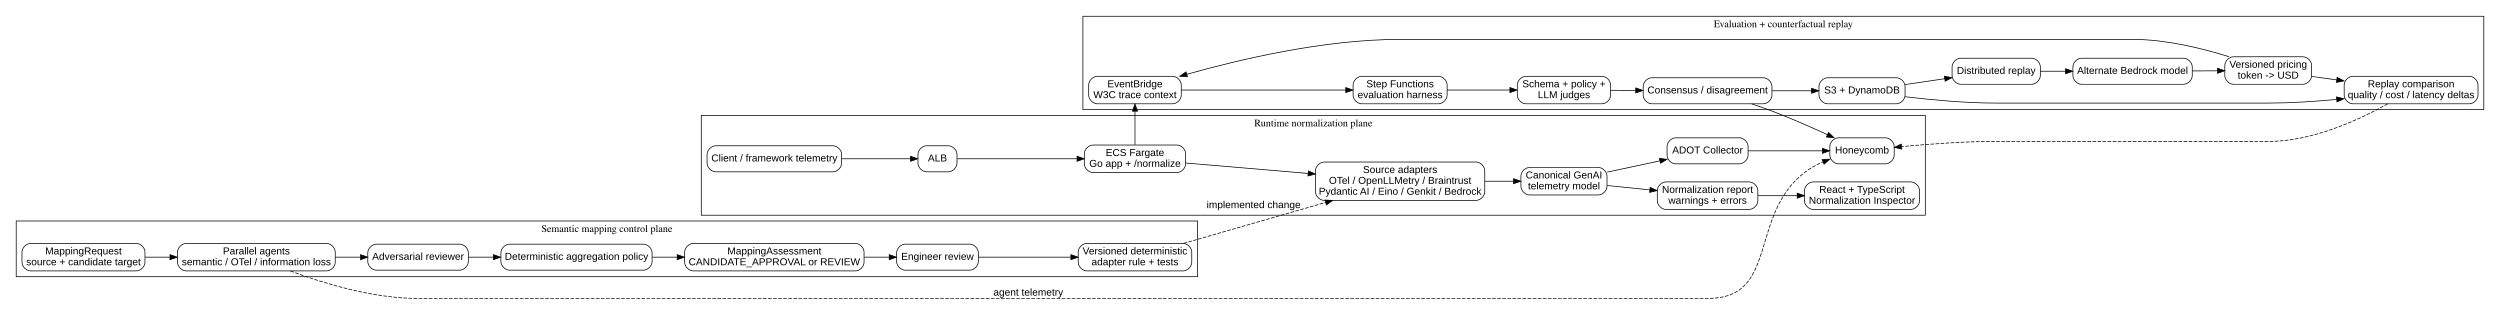
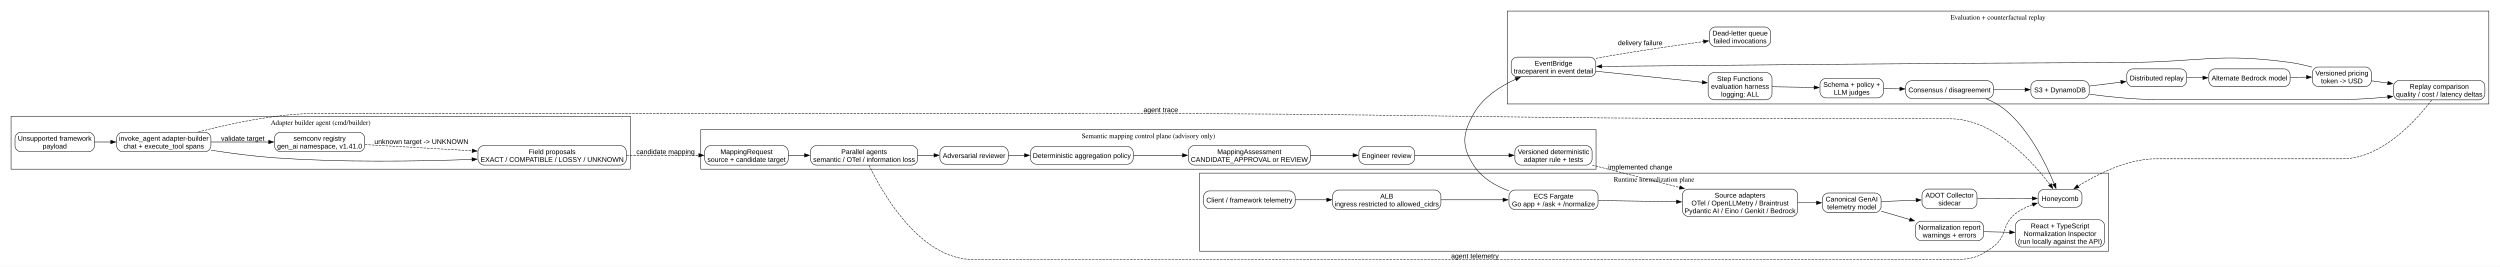
- <svg xmlns="http://www.w3.org/2000/svg" width="3456pt" height="427pt" viewBox="0.00 0.00 3455.80 426.80">
-   <g id="graph0" class="graph" transform="scale(1 1) rotate(0) translate(14.4 412.4)">
-     <polygon fill="white" stroke="transparent" points="-14.4,14.4 -14.4,-412.4 3441.4,-412.4 3441.4,14.4 -14.4,14.4" />
+ <svg xmlns="http://www.w3.org/2000/svg" width="5060pt" height="540pt" viewBox="0.00 0.00 5060.00 540.00">
+   <g id="graph0" class="graph" transform="scale(1 1) rotate(0) translate(14.4 525.4)">
+     <polygon fill="white" stroke="none" points="-14.4,14.4 -14.4,-525.4 5045.4,-525.4 5045.4,14.4 -14.4,14.4" />
    <g id="clust1" class="cluster">
-       <polygon fill="none" stroke="black" points="955,-115 955,-253 2647,-253 2647,-115 955,-115" />
-       <text text-anchor="middle" x="1801" y="-237.8" font-family="Times,serif" font-size="14.00">Runtime normalization plane</text>
+       <polygon fill="none" stroke="black" points="2413.5,-17 2413.5,-175 4253.25,-175 4253.25,-17 2413.5,-17" />
+       <text xml:space="preserve" text-anchor="middle" x="3333.38" y="-157.7" font-family="Times,serif" font-size="14.00">Runtime normalization plane</text>
    </g>
    <g id="clust2" class="cluster">
-       <polygon fill="none" stroke="black" points="1482.5,-261 1482.5,-390 3419,-390 3419,-261 1482.5,-261" />
-       <text text-anchor="middle" x="2450.75" y="-374.8" font-family="Times,serif" font-size="14.00">Evaluation + counterfactual replay</text>
+       <polygon fill="none" stroke="black" points="3036.25,-315 3036.25,-503 5023,-503 5023,-315 3036.25,-315" />
+       <text xml:space="preserve" text-anchor="middle" x="4029.62" y="-485.7" font-family="Times,serif" font-size="14.00">Evaluation + counterfactual replay</text>
    </g>
    <g id="clust3" class="cluster">
-       <polygon fill="none" stroke="black" points="8,-30 8,-107 1641,-107 1641,-30 8,-30" />
-       <text text-anchor="middle" x="824.5" y="-91.8" font-family="Times,serif" font-size="14.00">Semantic mapping control plane</text>
+       <polygon fill="none" stroke="black" points="1404,-183 1404,-263 3216,-263 3216,-183 1404,-183" />
+       <text xml:space="preserve" text-anchor="middle" x="2310" y="-245.7" font-family="Times,serif" font-size="14.00">Semantic mapping control plane (advisory only)</text>
+     </g>
+     <g id="clust4" class="cluster">
+       <polygon fill="none" stroke="black" points="8,-183 8,-290 1261.25,-290 1261.25,-183 8,-183" />
+       <text xml:space="preserve" text-anchor="middle" x="634.62" y="-272.7" font-family="Times,serif" font-size="14.00">Adapter builder agent (cmd/builder)</text>
    </g>
    <g id="node1" class="node">
-       <path fill="none" stroke="black" d="M1137,-211C1137,-211 975,-211 975,-211 969,-211 963,-205 963,-199 963,-199 963,-187 963,-187 963,-181 969,-175 975,-175 975,-175 1137,-175 1137,-175 1143,-175 1149,-181 1149,-187 1149,-187 1149,-199 1149,-199 1149,-205 1143,-211 1137,-211" />
-       <text text-anchor="middle" x="1056" y="-189.3" font-family="Arial" font-size="14.00">Client / framework telemetry</text>
+       <path fill="none" stroke="black" d="M2595,-139C2595,-139 2433.5,-139 2433.5,-139 2427.5,-139 2421.5,-133 2421.5,-127 2421.5,-127 2421.5,-115 2421.5,-115 2421.5,-109 2427.5,-103 2433.5,-103 2433.5,-103 2595,-103 2595,-103 2601,-103 2607,-109 2607,-115 2607,-115 2607,-127 2607,-127 2607,-133 2601,-139 2595,-139" />
+       <text xml:space="preserve" text-anchor="middle" x="2514.25" y="-115.58" font-family="Arial" font-size="14.00">Client / framework telemetry</text>
    </g>
    <g id="node2" class="node">
-       <path fill="none" stroke="black" d="M1296.5,-211C1296.5,-211 1266.5,-211 1266.5,-211 1260.5,-211 1254.5,-205 1254.5,-199 1254.5,-199 1254.5,-187 1254.5,-187 1254.5,-181 1260.5,-175 1266.5,-175 1266.5,-175 1296.5,-175 1296.5,-175 1302.5,-175 1308.5,-181 1308.5,-187 1308.5,-187 1308.5,-199 1308.5,-199 1308.5,-205 1302.5,-211 1296.5,-211" />
-       <text text-anchor="middle" x="1281.5" y="-189.3" font-family="Arial" font-size="14.00">ALB</text>
+       <path fill="none" stroke="black" d="M2890,-140.75C2890,-140.75 2694.75,-140.75 2694.75,-140.75 2688.75,-140.75 2682.75,-134.75 2682.75,-128.75 2682.75,-128.75 2682.75,-113.25 2682.75,-113.25 2682.75,-107.25 2688.75,-101.25 2694.75,-101.25 2694.75,-101.25 2890,-101.25 2890,-101.25 2896,-101.25 2902,-107.25 2902,-113.25 2902,-113.25 2902,-128.75 2902,-128.75 2902,-134.75 2896,-140.75 2890,-140.75" />
+       <text xml:space="preserve" text-anchor="middle" x="2792.38" y="-123.45" font-family="Arial" font-size="14.00">ALB</text>
+       <text xml:space="preserve" text-anchor="middle" x="2792.38" y="-107.7" font-family="Arial" font-size="14.00">ingress restricted to allowed_cidrs</text>
    </g>
    <g id="edge1" class="edge">
-       <path fill="none" stroke="black" d="M1149.2,-193C1182.59,-193 1218.39,-193 1244.16,-193" />
-       <polygon fill="black" stroke="black" points="1244.21,-196.5 1254.21,-193 1244.21,-189.5 1244.21,-196.5" />
+       <path fill="none" stroke="black" d="M2607.2,-121C2627.68,-121 2649.68,-121 2671.11,-121" />
+       <polygon fill="black" stroke="black" points="2671.08,-124.5 2681.08,-121 2671.08,-117.5 2671.08,-124.5" />
    </g>
    <g id="node3" class="node">
-       <path fill="none" stroke="black" d="M1612.5,-212C1612.5,-212 1496.5,-212 1496.5,-212 1490.5,-212 1484.5,-206 1484.5,-200 1484.5,-200 1484.5,-186 1484.5,-186 1484.5,-180 1490.5,-174 1496.5,-174 1496.5,-174 1612.5,-174 1612.5,-174 1618.5,-174 1624.5,-180 1624.5,-186 1624.5,-186 1624.5,-200 1624.5,-200 1624.5,-206 1618.5,-212 1612.5,-212" />
-       <text text-anchor="middle" x="1554.5" y="-196.8" font-family="Arial" font-size="14.00">ECS Fargate</text>
-       <text text-anchor="middle" x="1554.5" y="-181.8" font-family="Arial" font-size="14.00">Go app + /normalize</text>
+       <path fill="none" stroke="black" d="M3208,-140.75C3208,-140.75 3051.75,-140.75 3051.75,-140.75 3045.75,-140.75 3039.75,-134.75 3039.75,-128.75 3039.75,-128.75 3039.75,-113.25 3039.75,-113.25 3039.75,-107.25 3045.75,-101.25 3051.75,-101.25 3051.75,-101.25 3208,-101.25 3208,-101.25 3214,-101.25 3220,-107.25 3220,-113.25 3220,-113.25 3220,-128.75 3220,-128.75 3220,-134.75 3214,-140.75 3208,-140.75" />
+       <text xml:space="preserve" text-anchor="middle" x="3129.88" y="-123.45" font-family="Arial" font-size="14.00">ECS Fargate</text>
+       <text xml:space="preserve" text-anchor="middle" x="3129.88" y="-107.7" font-family="Arial" font-size="14.00">Go app + /ask + /normalize</text>
    </g>
    <g id="edge2" class="edge">
-       <path fill="none" stroke="black" d="M1308.98,-193C1346.91,-193 1418.29,-193 1474.18,-193" />
-       <polygon fill="black" stroke="black" points="1474.42,-196.5 1484.42,-193 1474.42,-189.5 1474.42,-196.5" />
+       <path fill="none" stroke="black" d="M2902.3,-121C2942.7,-121 2988.32,-121 3027.97,-121" />
+       <polygon fill="black" stroke="black" points="3027.75,-124.5 3037.75,-121 3027.75,-117.5 3027.75,-124.5" />
    </g>
    <g id="node4" class="node">
-       <path fill="none" stroke="black" d="M2026,-188.5C2026,-188.5 1816,-188.5 1816,-188.5 1810,-188.5 1804,-182.5 1804,-176.5 1804,-176.5 1804,-147.5 1804,-147.5 1804,-141.5 1810,-135.5 1816,-135.5 1816,-135.5 2026,-135.5 2026,-135.5 2032,-135.5 2038,-141.5 2038,-147.5 2038,-147.5 2038,-176.5 2038,-176.5 2038,-182.5 2032,-188.5 2026,-188.5" />
-       <text text-anchor="middle" x="1921" y="-173.3" font-family="Arial" font-size="14.00">Source adapters</text>
-       <text text-anchor="middle" x="1921" y="-158.3" font-family="Arial" font-size="14.00">OTel / OpenLLMetry / Braintrust</text>
-       <text text-anchor="middle" x="1921" y="-143.3" font-family="Arial" font-size="14.00">Pydantic AI / Eino / Genkit / Bedrock</text>
+       <path fill="none" stroke="black" d="M3612.25,-142.62C3612.25,-142.62 3402.75,-142.62 3402.75,-142.62 3396.75,-142.62 3390.75,-136.62 3390.75,-130.62 3390.75,-130.62 3390.75,-99.38 3390.75,-99.38 3390.75,-93.38 3396.75,-87.38 3402.75,-87.38 3402.75,-87.38 3612.25,-87.38 3612.25,-87.38 3618.25,-87.38 3624.25,-93.38 3624.25,-99.38 3624.25,-99.38 3624.25,-130.62 3624.25,-130.62 3624.25,-136.62 3618.25,-142.62 3612.25,-142.62" />
+       <text xml:space="preserve" text-anchor="middle" x="3507.5" y="-125.33" font-family="Arial" font-size="14.00">Source adapters</text>
+       <text xml:space="preserve" text-anchor="middle" x="3507.5" y="-109.58" font-family="Arial" font-size="14.00">OTel / OpenLLMetry / Braintrust</text>
+       <text xml:space="preserve" text-anchor="middle" x="3507.5" y="-93.83" font-family="Arial" font-size="14.00">Pydantic AI / Eino / Genkit / Bedrock</text>
    </g>
    <g id="edge3" class="edge">
-       <path fill="none" stroke="black" d="M1624.92,-187.1C1672.56,-183.04 1737.16,-177.55 1793.77,-172.74" />
-       <polygon fill="black" stroke="black" points="1794.21,-176.21 1803.88,-171.88 1793.62,-169.24 1794.21,-176.21" />
+       <path fill="none" stroke="black" d="M3220.37,-119.57C3267.78,-118.81 3326.82,-117.87 3378.94,-117.04" />
+       <polygon fill="black" stroke="black" points="3378.84,-120.54 3388.78,-116.88 3378.73,-113.54 3378.84,-120.54" />
    </g>
    <g id="node10" class="node">
-       <path fill="none" stroke="black" d="M1606.5,-307C1606.5,-307 1502.5,-307 1502.5,-307 1496.5,-307 1490.5,-301 1490.5,-295 1490.5,-295 1490.5,-281 1490.5,-281 1490.5,-275 1496.5,-269 1502.5,-269 1502.5,-269 1606.5,-269 1606.5,-269 1612.5,-269 1618.5,-275 1618.5,-281 1618.5,-281 1618.5,-295 1618.5,-295 1618.5,-301 1612.5,-307 1606.5,-307" />
-       <text text-anchor="middle" x="1554.5" y="-291.8" font-family="Arial" font-size="14.00">EventBridge</text>
-       <text text-anchor="middle" x="1554.5" y="-276.8" font-family="Arial" font-size="14.00">W3C trace context</text>
+       <path fill="none" stroke="black" d="M3203.5,-409.75C3203.5,-409.75 3056.25,-409.75 3056.25,-409.75 3050.25,-409.75 3044.25,-403.75 3044.25,-397.75 3044.25,-397.75 3044.25,-382.25 3044.25,-382.25 3044.25,-376.25 3050.25,-370.25 3056.25,-370.25 3056.25,-370.25 3203.5,-370.25 3203.5,-370.25 3209.5,-370.25 3215.5,-376.25 3215.5,-382.25 3215.5,-382.25 3215.5,-397.75 3215.5,-397.75 3215.5,-403.75 3209.5,-409.75 3203.5,-409.75" />
+       <text xml:space="preserve" text-anchor="middle" x="3129.88" y="-392.45" font-family="Arial" font-size="14.00">EventBridge</text>
+       <text xml:space="preserve" text-anchor="middle" x="3129.88" y="-376.7" font-family="Arial" font-size="14.00">traceparent in event detail</text>
    </g>
    <g id="edge9" class="edge">
-       <path fill="none" stroke="black" d="M1554.5,-212.3C1554.5,-227.74 1554.5,-243.19 1554.5,-258.63" />
-       <polygon fill="black" stroke="black" points="1551,-258.78 1554.5,-268.78 1558,-258.78 1551,-258.78" />
+       <path fill="none" stroke="black" d="M3039.65,-139.04C3012.36,-149.17 2985.35,-164.95 2969.12,-189.5 2942.91,-229.17 2945.41,-255.28 2969.12,-296.5 2987.57,-328.57 3021.72,-350.67 3053.81,-365.29" />
+       <polygon fill="black" stroke="black" points="3052.18,-368.4 3062.74,-369.17 3054.97,-361.98 3052.18,-368.4" />
    </g>
    <g id="node5" class="node">
-       <path fill="none" stroke="black" d="M2195,-181C2195,-181 2100,-181 2100,-181 2094,-181 2088,-175 2088,-169 2088,-169 2088,-155 2088,-155 2088,-149 2094,-143 2100,-143 2100,-143 2195,-143 2195,-143 2201,-143 2207,-149 2207,-155 2207,-155 2207,-169 2207,-169 2207,-175 2201,-181 2195,-181" />
-       <text text-anchor="middle" x="2147.5" y="-165.8" font-family="Arial" font-size="14.00">Canonical GenAI</text>
-       <text text-anchor="middle" x="2147.5" y="-150.8" font-family="Arial" font-size="14.00">telemetry model</text>
+       <path fill="none" stroke="black" d="M3780.88,-134.75C3780.88,-134.75 3686.12,-134.75 3686.12,-134.75 3680.12,-134.75 3674.12,-128.75 3674.12,-122.75 3674.12,-122.75 3674.12,-107.25 3674.12,-107.25 3674.12,-101.25 3680.12,-95.25 3686.12,-95.25 3686.12,-95.25 3780.88,-95.25 3780.88,-95.25 3786.88,-95.25 3792.88,-101.25 3792.88,-107.25 3792.88,-107.25 3792.88,-122.75 3792.88,-122.75 3792.88,-128.75 3786.88,-134.75 3780.88,-134.75" />
+       <text xml:space="preserve" text-anchor="middle" x="3733.5" y="-117.45" font-family="Arial" font-size="14.00">Canonical GenAI</text>
+       <text xml:space="preserve" text-anchor="middle" x="3733.5" y="-101.7" font-family="Arial" font-size="14.00">telemetry model</text>
    </g>
    <g id="edge4" class="edge">
-       <path fill="none" stroke="black" d="M2038.2,-162C2051.65,-162 2065.03,-162 2077.57,-162" />
-       <polygon fill="black" stroke="black" points="2077.87,-165.5 2087.87,-162 2077.87,-158.5 2077.87,-165.5" />
+       <path fill="none" stroke="black" d="M3624.44,-115C3637.38,-115 3650.25,-115 3662.36,-115" />
+       <polygon fill="black" stroke="black" points="3662.21,-118.5 3672.21,-115 3662.21,-111.5 3662.21,-118.5" />
    </g>
    <g id="node6" class="node">
-       <path fill="none" stroke="black" d="M2403.5,-161C2403.5,-161 2288.5,-161 2288.5,-161 2282.5,-161 2276.5,-155 2276.5,-149 2276.5,-149 2276.5,-135 2276.5,-135 2276.5,-129 2282.5,-123 2288.5,-123 2288.5,-123 2403.5,-123 2403.5,-123 2409.5,-123 2415.5,-129 2415.5,-135 2415.5,-135 2415.5,-149 2415.5,-149 2415.5,-155 2409.5,-161 2403.5,-161" />
-       <text text-anchor="middle" x="2346" y="-145.8" font-family="Arial" font-size="14.00">Normalization report</text>
-       <text text-anchor="middle" x="2346" y="-130.8" font-family="Arial" font-size="14.00">warnings + errors</text>
+       <path fill="none" stroke="black" d="M3988.5,-77.75C3988.5,-77.75 3874.25,-77.75 3874.25,-77.75 3868.25,-77.75 3862.25,-71.75 3862.25,-65.75 3862.25,-65.75 3862.25,-50.25 3862.25,-50.25 3862.25,-44.25 3868.25,-38.25 3874.25,-38.25 3874.25,-38.25 3988.5,-38.25 3988.5,-38.25 3994.5,-38.25 4000.5,-44.25 4000.5,-50.25 4000.5,-50.25 4000.5,-65.75 4000.5,-65.75 4000.5,-71.75 3994.5,-77.75 3988.5,-77.75" />
+       <text xml:space="preserve" text-anchor="middle" x="3931.38" y="-60.45" font-family="Arial" font-size="14.00">Normalization report</text>
+       <text xml:space="preserve" text-anchor="middle" x="3931.38" y="-44.7" font-family="Arial" font-size="14.00">warnings + errors</text>
    </g>
    <g id="edge5" class="edge">
-       <path fill="none" stroke="black" d="M2207.19,-156.03C2225.68,-154.14 2246.41,-152.03 2266.07,-150.03" />
-       <polygon fill="black" stroke="black" points="2266.65,-153.49 2276.24,-149 2265.94,-146.53 2266.65,-153.49" />
+       <path fill="none" stroke="black" d="M3793.27,-97.9C3811.44,-92.61 3831.76,-86.7 3851.08,-81.07" />
+       <polygon fill="black" stroke="black" points="3851.93,-84.47 3860.55,-78.32 3849.97,-77.75 3851.93,-84.47" />
    </g>
    <g id="node8" class="node">
-       <path fill="none" stroke="black" d="M2390,-222C2390,-222 2302,-222 2302,-222 2296,-222 2290,-216 2290,-210 2290,-210 2290,-198 2290,-198 2290,-192 2296,-186 2302,-186 2302,-186 2390,-186 2390,-186 2396,-186 2402,-192 2402,-198 2402,-198 2402,-210 2402,-210 2402,-216 2396,-222 2390,-222" />
-       <text text-anchor="middle" x="2346" y="-200.3" font-family="Arial" font-size="14.00">ADOT Collector</text>
+       <path fill="none" stroke="black" d="M3975,-142.75C3975,-142.75 3887.75,-142.75 3887.75,-142.75 3881.75,-142.75 3875.75,-136.75 3875.75,-130.75 3875.75,-130.75 3875.75,-115.25 3875.75,-115.25 3875.75,-109.25 3881.75,-103.25 3887.75,-103.25 3887.75,-103.25 3975,-103.25 3975,-103.25 3981,-103.25 3987,-109.25 3987,-115.25 3987,-115.25 3987,-130.75 3987,-130.75 3987,-136.75 3981,-142.75 3975,-142.75" />
+       <text xml:space="preserve" text-anchor="middle" x="3931.38" y="-125.45" font-family="Arial" font-size="14.00">ADOT Collector</text>
+       <text xml:space="preserve" text-anchor="middle" x="3931.38" y="-109.7" font-family="Arial" font-size="14.00">sidecar</text>
    </g>
    <g id="edge7" class="edge">
-       <path fill="none" stroke="black" d="M2207.19,-174.54C2230.15,-179.45 2256.56,-185.1 2280.09,-190.13" />
-       <polygon fill="black" stroke="black" points="2279.46,-193.57 2289.97,-192.24 2280.93,-186.73 2279.46,-193.57" />
+       <path fill="none" stroke="black" d="M3793.27,-117.4C3815.54,-118.31 3841.04,-119.35 3863.96,-120.29" />
+       <polygon fill="black" stroke="black" points="3863.69,-123.78 3873.82,-120.69 3863.97,-116.78 3863.69,-123.78" />
    </g>
    <g id="node7" class="node">
-       <path fill="none" stroke="black" d="M2627,-161C2627,-161 2492,-161 2492,-161 2486,-161 2480,-155 2480,-149 2480,-149 2480,-135 2480,-135 2480,-129 2486,-123 2492,-123 2492,-123 2627,-123 2627,-123 2633,-123 2639,-129 2639,-135 2639,-135 2639,-149 2639,-149 2639,-155 2633,-161 2627,-161" />
-       <text text-anchor="middle" x="2559.5" y="-145.8" font-family="Arial" font-size="14.00">React + TypeScript</text>
-       <text text-anchor="middle" x="2559.5" y="-130.8" font-family="Arial" font-size="14.00">Normalization Inspector</text>
+       <path fill="none" stroke="black" d="M4233.25,-80.62C4233.25,-80.62 4077,-80.62 4077,-80.62 4071,-80.62 4065,-74.62 4065,-68.62 4065,-68.62 4065,-37.38 4065,-37.38 4065,-31.38 4071,-25.38 4077,-25.38 4077,-25.38 4233.25,-25.38 4233.25,-25.38 4239.25,-25.38 4245.25,-31.38 4245.25,-37.38 4245.25,-37.38 4245.25,-68.62 4245.25,-68.62 4245.25,-74.62 4239.25,-80.62 4233.25,-80.62" />
+       <text xml:space="preserve" text-anchor="middle" x="4155.12" y="-63.33" font-family="Arial" font-size="14.00">React + TypeScript</text>
+       <text xml:space="preserve" text-anchor="middle" x="4155.12" y="-47.58" font-family="Arial" font-size="14.00">Normalization Inspector</text>
+       <text xml:space="preserve" text-anchor="middle" x="4155.12" y="-31.82" font-family="Arial" font-size="14.00">(run locally against the API)</text>
    </g>
    <g id="edge6" class="edge">
-       <path fill="none" stroke="black" d="M2415.67,-142C2432.89,-142 2451.61,-142 2469.66,-142" />
-       <polygon fill="black" stroke="black" points="2469.9,-145.5 2479.9,-142 2469.9,-138.5 2469.9,-145.5" />
+       <path fill="none" stroke="black" d="M4000.72,-56.46C4017.39,-56.08 4035.58,-55.67 4053.42,-55.27" />
+       <polygon fill="black" stroke="black" points="4053.33,-58.77 4063.25,-55.05 4053.18,-51.78 4053.33,-58.77" />
    </g>
    <g id="node9" class="node">
-       <path fill="none" stroke="black" d="M2592,-222C2592,-222 2527,-222 2527,-222 2521,-222 2515,-216 2515,-210 2515,-210 2515,-198 2515,-198 2515,-192 2521,-186 2527,-186 2527,-186 2592,-186 2592,-186 2598,-186 2604,-192 2604,-198 2604,-198 2604,-210 2604,-210 2604,-216 2598,-222 2592,-222" />
-       <text text-anchor="middle" x="2559.5" y="-200.3" font-family="Arial" font-size="14.00">Honeycomb</text>
+       <path fill="none" stroke="black" d="M4187.5,-142C4187.5,-142 4122.75,-142 4122.75,-142 4116.75,-142 4110.75,-136 4110.75,-130 4110.75,-130 4110.75,-118 4110.75,-118 4110.75,-112 4116.75,-106 4122.75,-106 4122.75,-106 4187.5,-106 4187.5,-106 4193.5,-106 4199.5,-112 4199.5,-118 4199.5,-118 4199.5,-130 4199.5,-130 4199.5,-136 4193.5,-142 4187.5,-142" />
+       <text xml:space="preserve" text-anchor="middle" x="4155.12" y="-118.58" font-family="Arial" font-size="14.00">Honeycomb</text>
    </g>
    <g id="edge8" class="edge">
-       <path fill="none" stroke="black" d="M2402.02,-204C2433.58,-204 2473.04,-204 2504.44,-204" />
-       <polygon fill="black" stroke="black" points="2504.75,-207.5 2514.75,-204 2504.75,-200.5 2504.75,-207.5" />
+       <path fill="none" stroke="black" d="M3987.47,-123.25C4021.59,-123.4 4065.22,-123.6 4099.29,-123.75" />
+       <polygon fill="black" stroke="black" points="4098.91,-127.25 4108.93,-123.8 4098.94,-120.25 4098.91,-127.25" />
    </g>
    <g id="node11" class="node">
-       <path fill="none" stroke="black" d="M1974,-307C1974,-307 1868,-307 1868,-307 1862,-307 1856,-301 1856,-295 1856,-295 1856,-281 1856,-281 1856,-275 1862,-269 1868,-269 1868,-269 1974,-269 1974,-269 1980,-269 1986,-275 1986,-281 1986,-281 1986,-295 1986,-295 1986,-301 1980,-307 1974,-307" />
-       <text text-anchor="middle" x="1921" y="-291.8" font-family="Arial" font-size="14.00">Step Functions</text>
-       <text text-anchor="middle" x="1921" y="-276.8" font-family="Arial" font-size="14.00">evaluation harness</text>
+       <path fill="none" stroke="black" d="M3557.5,-470.75C3557.5,-470.75 3457.5,-470.75 3457.5,-470.75 3451.5,-470.75 3445.5,-464.75 3445.5,-458.75 3445.5,-458.75 3445.5,-443.25 3445.5,-443.25 3445.5,-437.25 3451.5,-431.25 3457.5,-431.25 3457.5,-431.25 3557.5,-431.25 3557.5,-431.25 3563.5,-431.25 3569.5,-437.25 3569.5,-443.25 3569.5,-443.25 3569.5,-458.75 3569.5,-458.75 3569.5,-464.75 3563.5,-470.75 3557.5,-470.75" />
+       <text xml:space="preserve" text-anchor="middle" x="3507.5" y="-453.45" font-family="Arial" font-size="14.00">Dead-letter queue</text>
+       <text xml:space="preserve" text-anchor="middle" x="3507.5" y="-437.7" font-family="Arial" font-size="14.00">failed invocations</text>
+     </g>
+     <g id="edge14" class="edge">
+       <path fill="none" stroke="black" stroke-dasharray="5,2" d="M3215.74,-407.25C3224.59,-408.91 3233.47,-410.53 3242,-412 3306.67,-423.16 3380.58,-433.89 3433.8,-441.26" />
+       <polygon fill="black" stroke="black" points="3433.28,-444.72 3443.67,-442.62 3434.24,-437.79 3433.28,-444.72" />
+       <text xml:space="preserve" text-anchor="middle" x="3305.38" y="-433.89" font-family="Arial" font-size="14.00">delivery failure</text>
+     </g>
+     <g id="node12" class="node">
+       <path fill="none" stroke="black" d="M3560.12,-378.62C3560.12,-378.62 3454.88,-378.62 3454.88,-378.62 3448.88,-378.62 3442.88,-372.62 3442.88,-366.62 3442.88,-366.62 3442.88,-335.38 3442.88,-335.38 3442.88,-329.38 3448.88,-323.38 3454.88,-323.38 3454.88,-323.38 3560.12,-323.38 3560.12,-323.38 3566.12,-323.38 3572.12,-329.38 3572.12,-335.38 3572.12,-335.38 3572.12,-366.62 3572.12,-366.62 3572.12,-372.62 3566.12,-378.62 3560.12,-378.62" />
+       <text xml:space="preserve" text-anchor="middle" x="3507.5" y="-361.32" font-family="Arial" font-size="14.00">Step Functions</text>
+       <text xml:space="preserve" text-anchor="middle" x="3507.5" y="-345.57" font-family="Arial" font-size="14.00">evaluation harness</text>
+       <text xml:space="preserve" text-anchor="middle" x="3507.5" y="-329.82" font-family="Arial" font-size="14.00">logging: ALL</text>
    </g>
    <g id="edge10" class="edge">
-       <path fill="none" stroke="black" d="M1618.57,-288C1681.76,-288 1778.97,-288 1845.82,-288" />
-       <polygon fill="black" stroke="black" points="1845.86,-291.5 1855.86,-288 1845.86,-284.5 1845.86,-291.5" />
-     </g>
-     <g id="node12" class="node">
-       <path fill="none" stroke="black" d="M2200,-307C2200,-307 2095,-307 2095,-307 2089,-307 2083,-301 2083,-295 2083,-295 2083,-281 2083,-281 2083,-275 2089,-269 2095,-269 2095,-269 2200,-269 2200,-269 2206,-269 2212,-275 2212,-281 2212,-281 2212,-295 2212,-295 2212,-301 2206,-307 2200,-307" />
-       <text text-anchor="middle" x="2147.5" y="-291.8" font-family="Arial" font-size="14.00">Schema + policy +</text>
-       <text text-anchor="middle" x="2147.5" y="-276.8" font-family="Arial" font-size="14.00">LLM judges</text>
+       <path fill="none" stroke="black" d="M3215.64,-381.2C3280.42,-374.47 3368.88,-365.29 3431.19,-358.82" />
+       <polygon fill="black" stroke="black" points="3431.42,-362.31 3441,-357.8 3430.69,-355.35 3431.42,-362.31" />
+     </g>
+     <g id="node13" class="node">
+       <path fill="none" stroke="black" d="M3785.75,-366.75C3785.75,-366.75 3681.25,-366.75 3681.25,-366.75 3675.25,-366.75 3669.25,-360.75 3669.25,-354.75 3669.25,-354.75 3669.25,-339.25 3669.25,-339.25 3669.25,-333.25 3675.25,-327.25 3681.25,-327.25 3681.25,-327.25 3785.75,-327.25 3785.75,-327.25 3791.75,-327.25 3797.75,-333.25 3797.75,-339.25 3797.75,-339.25 3797.75,-354.75 3797.75,-354.75 3797.75,-360.75 3791.75,-366.75 3785.75,-366.75" />
+       <text xml:space="preserve" text-anchor="middle" x="3733.5" y="-349.45" font-family="Arial" font-size="14.00">Schema + policy +</text>
+       <text xml:space="preserve" text-anchor="middle" x="3733.5" y="-333.7" font-family="Arial" font-size="14.00">LLM judges</text>
    </g>
    <g id="edge11" class="edge">
-       <path fill="none" stroke="black" d="M1986.03,-288C2013.04,-288 2044.65,-288 2072.64,-288" />
-       <polygon fill="black" stroke="black" points="2072.77,-291.5 2082.77,-288 2072.77,-284.5 2072.77,-291.5" />
-     </g>
-     <g id="node13" class="node">
-       <path fill="none" stroke="black" d="M2423,-305C2423,-305 2269,-305 2269,-305 2263,-305 2257,-299 2257,-293 2257,-293 2257,-281 2257,-281 2257,-275 2263,-269 2269,-269 2269,-269 2423,-269 2423,-269 2429,-269 2435,-275 2435,-281 2435,-281 2435,-293 2435,-293 2435,-299 2429,-305 2423,-305" />
-       <text text-anchor="middle" x="2346" y="-283.3" font-family="Arial" font-size="14.00">Consensus / disagreement</text>
+       <path fill="none" stroke="black" d="M3572.39,-349.86C3598.98,-349.38 3630.05,-348.83 3657.7,-348.34" />
+       <polygon fill="black" stroke="black" points="3657.46,-351.84 3667.4,-348.16 3657.34,-344.84 3657.46,-351.84" />
+     </g>
+     <g id="node14" class="node">
+       <path fill="none" stroke="black" d="M4008,-362C4008,-362 3854.75,-362 3854.75,-362 3848.75,-362 3842.75,-356 3842.75,-350 3842.75,-350 3842.75,-338 3842.75,-338 3842.75,-332 3848.75,-326 3854.75,-326 3854.75,-326 4008,-326 4008,-326 4014,-326 4020,-332 4020,-338 4020,-338 4020,-350 4020,-350 4020,-356 4014,-362 4008,-362" />
+       <text xml:space="preserve" text-anchor="middle" x="3931.38" y="-338.57" font-family="Arial" font-size="14.00">Consensus / disagreement</text>
    </g>
    <g id="edge12" class="edge">
-       <path fill="none" stroke="black" d="M2212.03,-287.68C2223.04,-287.62 2234.72,-287.56 2246.41,-287.5" />
-       <polygon fill="black" stroke="black" points="2246.69,-291 2256.67,-287.45 2246.65,-284 2246.69,-291" />
+       <path fill="none" stroke="black" d="M3798.09,-346.03C3808.74,-345.86 3819.99,-345.69 3831.27,-345.52" />
+       <polygon fill="black" stroke="black" points="3831.08,-349.02 3841.03,-345.37 3830.97,-342.02 3831.08,-349.02" />
+     </g>
+     <g id="edge19" class="edge">
+       <path fill="none" stroke="black" d="M4005.14,-325.61C4018.61,-320.09 4031.9,-313.02 4043,-304 4093.57,-262.91 4127.41,-192.33 4143.43,-152.86" />
+       <polygon fill="black" stroke="black" points="4146.6,-154.37 4147.01,-143.78 4140.09,-151.8 4146.6,-154.37" />
+     </g>
+     <g id="node15" class="node">
+       <path fill="none" stroke="black" d="M4202.12,-362C4202.12,-362 4108.12,-362 4108.12,-362 4102.12,-362 4096.12,-356 4096.12,-350 4096.12,-350 4096.12,-338 4096.12,-338 4096.12,-332 4102.12,-326 4108.12,-326 4108.12,-326 4202.12,-326 4202.12,-326 4208.12,-326 4214.12,-332 4214.12,-338 4214.12,-338 4214.12,-350 4214.12,-350 4214.12,-356 4208.12,-362 4202.12,-362" />
+       <text xml:space="preserve" text-anchor="middle" x="4155.12" y="-338.57" font-family="Arial" font-size="14.00">S3 + DynamoDB</text>
+     </g>
+     <g id="edge13" class="edge">
+       <path fill="none" stroke="black" d="M4020.33,-344C4041.66,-344 4064.17,-344 4084.52,-344" />
+       <polygon fill="black" stroke="black" points="4084.38,-347.5 4094.38,-344 4084.38,-340.5 4084.38,-347.5" />
+     </g>
+     <g id="node16" class="node">
+       <path fill="none" stroke="black" d="M4399.25,-386C4399.25,-386 4302.25,-386 4302.25,-386 4296.25,-386 4290.25,-380 4290.25,-374 4290.25,-374 4290.25,-362 4290.25,-362 4290.25,-356 4296.25,-350 4302.25,-350 4302.25,-350 4399.25,-350 4399.25,-350 4405.25,-350 4411.25,-356 4411.25,-362 4411.25,-362 4411.25,-374 4411.25,-374 4411.25,-380 4405.25,-386 4399.25,-386" />
+       <text xml:space="preserve" text-anchor="middle" x="4350.75" y="-362.57" font-family="Arial" font-size="14.00">Distributed replay</text>
+     </g>
+     <g id="edge15" class="edge">
+       <path fill="none" stroke="black" d="M4214.48,-351.23C4234.68,-353.74 4257.55,-356.57 4278.65,-359.19" />
+       <polygon fill="black" stroke="black" points="4277.98,-362.63 4288.34,-360.39 4278.84,-355.68 4277.98,-362.63" />
+     </g>
+     <g id="node19" class="node">
+       <path fill="none" stroke="black" d="M5003,-362.75C5003,-362.75 4842.25,-362.75 4842.25,-362.75 4836.25,-362.75 4830.25,-356.75 4830.25,-350.75 4830.25,-350.75 4830.25,-335.25 4830.25,-335.25 4830.25,-329.25 4836.25,-323.25 4842.25,-323.25 4842.25,-323.25 5003,-323.25 5003,-323.25 5009,-323.25 5015,-329.25 5015,-335.25 5015,-335.25 5015,-350.75 5015,-350.75 5015,-356.75 5009,-362.75 5003,-362.75" />
+       <text xml:space="preserve" text-anchor="middle" x="4922.62" y="-345.45" font-family="Arial" font-size="14.00">Replay comparison</text>
+       <text xml:space="preserve" text-anchor="middle" x="4922.62" y="-329.7" font-family="Arial" font-size="14.00">quality / cost / latency deltas</text>
+     </g>
+     <g id="edge20" class="edge">
+       <path fill="none" stroke="black" d="M4214.43,-334.82C4252.78,-329.56 4304.13,-324 4349.75,-324 4349.75,-324 4349.75,-324 4726.5,-324 4756.53,-324 4789.04,-326.26 4818.75,-329.21" />
+       <polygon fill="black" stroke="black" points="4818.17,-332.67 4828.48,-330.22 4818.89,-325.71 4818.17,-332.67" />
+     </g>
+     <g id="node17" class="node">
+       <path fill="none" stroke="black" d="M4608.75,-386C4608.75,-386 4468.25,-386 4468.25,-386 4462.25,-386 4456.25,-380 4456.25,-374 4456.25,-374 4456.25,-362 4456.25,-362 4456.25,-356 4462.25,-350 4468.25,-350 4468.25,-350 4608.75,-350 4608.75,-350 4614.75,-350 4620.75,-356 4620.75,-362 4620.75,-362 4620.75,-374 4620.75,-374 4620.75,-380 4614.75,-386 4608.75,-386" />
+       <text xml:space="preserve" text-anchor="middle" x="4538.5" y="-362.57" font-family="Arial" font-size="14.00">Alternate Bedrock model</text>
+     </g>
+     <g id="edge16" class="edge">
+       <path fill="none" stroke="black" d="M4411.54,-368C4422.12,-368 4433.36,-368 4444.6,-368" />
+       <polygon fill="black" stroke="black" points="4444.3,-371.5 4454.3,-368 4444.3,-364.5 4444.3,-371.5" />
+     </g>
+     <g id="node18" class="node">
+       <path fill="none" stroke="black" d="M4773.25,-389.75C4773.25,-389.75 4677.75,-389.75 4677.75,-389.75 4671.75,-389.75 4665.75,-383.75 4665.75,-377.75 4665.75,-377.75 4665.75,-362.25 4665.75,-362.25 4665.75,-356.25 4671.75,-350.25 4677.75,-350.25 4677.75,-350.25 4773.25,-350.25 4773.25,-350.25 4779.25,-350.25 4785.25,-356.25 4785.25,-362.25 4785.25,-362.25 4785.25,-377.75 4785.25,-377.75 4785.25,-383.75 4779.25,-389.75 4773.25,-389.75" />
+       <text xml:space="preserve" text-anchor="middle" x="4725.5" y="-372.45" font-family="Arial" font-size="14.00">Versioned pricing</text>
+       <text xml:space="preserve" text-anchor="middle" x="4725.5" y="-356.7" font-family="Arial" font-size="14.00">token -&gt; USD</text>
+     </g>
+     <g id="edge17" class="edge">
+       <path fill="none" stroke="black" d="M4621.18,-368.88C4632.13,-369 4643.28,-369.12 4654.01,-369.24" />
+       <polygon fill="black" stroke="black" points="4653.91,-372.74 4663.95,-369.35 4653.99,-365.74 4653.91,-372.74" />
    </g>
    <g id="edge18" class="edge">
-       <path fill="none" stroke="black" d="M2406.95,-268.91C2416.4,-265.78 2426.01,-262.42 2435,-259 2460.74,-249.21 2488.83,-236.84 2511.71,-226.31" />
-       <polygon fill="black" stroke="black" points="2513.24,-229.46 2520.85,-222.08 2510.3,-223.1 2513.24,-229.46" />
-     </g>
-     <g id="node14" class="node">
-       <path fill="none" stroke="black" d="M2607,-305C2607,-305 2512,-305 2512,-305 2506,-305 2500,-299 2500,-293 2500,-293 2500,-281 2500,-281 2500,-275 2506,-269 2512,-269 2512,-269 2607,-269 2607,-269 2613,-269 2619,-275 2619,-281 2619,-281 2619,-293 2619,-293 2619,-299 2613,-305 2607,-305" />
-       <text text-anchor="middle" x="2559.5" y="-283.3" font-family="Arial" font-size="14.00">S3 + DynamoDB</text>
-     </g>
-     <g id="edge13" class="edge">
-       <path fill="none" stroke="black" d="M2435.16,-287C2453.36,-287 2472.26,-287 2489.65,-287" />
-       <polygon fill="black" stroke="black" points="2489.69,-290.5 2499.69,-287 2489.69,-283.5 2489.69,-290.5" />
-     </g>
-     <g id="node15" class="node">
-       <path fill="none" stroke="black" d="M2794,-332C2794,-332 2696,-332 2696,-332 2690,-332 2684,-326 2684,-320 2684,-320 2684,-308 2684,-308 2684,-302 2690,-296 2696,-296 2696,-296 2794,-296 2794,-296 2800,-296 2806,-302 2806,-308 2806,-308 2806,-320 2806,-320 2806,-326 2800,-332 2794,-332" />
-       <text text-anchor="middle" x="2745" y="-310.3" font-family="Arial" font-size="14.00">Distributed replay</text>
-     </g>
-     <g id="edge14" class="edge">
-       <path fill="none" stroke="black" d="M2619.07,-295.62C2636.5,-298.18 2655.78,-301.02 2673.87,-303.68" />
-       <polygon fill="black" stroke="black" points="2673.38,-307.15 2683.78,-305.14 2674.4,-300.22 2673.38,-307.15" />
-     </g>
-     <g id="node18" class="node">
-       <path fill="none" stroke="black" d="M3399,-307C3399,-307 3238,-307 3238,-307 3232,-307 3226,-301 3226,-295 3226,-295 3226,-281 3226,-281 3226,-275 3232,-269 3238,-269 3238,-269 3399,-269 3399,-269 3405,-269 3411,-275 3411,-281 3411,-281 3411,-295 3411,-295 3411,-301 3405,-307 3399,-307" />
-       <text text-anchor="middle" x="3318.5" y="-291.8" font-family="Arial" font-size="14.00">Replay comparison</text>
-       <text text-anchor="middle" x="3318.5" y="-276.8" font-family="Arial" font-size="14.00">quality / cost / latency deltas</text>
-     </g>
-     <g id="edge19" class="edge">
-       <path fill="none" stroke="black" d="M2619.05,-278.8C2655.02,-274.45 2702.09,-270 2744,-270 2744,-270 2744,-270 3122,-270 3152.47,-270 3185.5,-272.19 3215.58,-275.05" />
-       <polygon fill="black" stroke="black" points="3215.37,-278.55 3225.67,-276.04 3216.06,-271.58 3215.37,-278.55" />
-     </g>
-     <g id="node16" class="node">
-       <path fill="none" stroke="black" d="M3004,-332C3004,-332 2863,-332 2863,-332 2857,-332 2851,-326 2851,-320 2851,-320 2851,-308 2851,-308 2851,-302 2857,-296 2863,-296 2863,-296 3004,-296 3004,-296 3010,-296 3016,-302 3016,-308 3016,-308 3016,-320 3016,-320 3016,-326 3010,-332 3004,-332" />
-       <text text-anchor="middle" x="2933.5" y="-310.3" font-family="Arial" font-size="14.00">Alternate Bedrock model</text>
-     </g>
-     <g id="edge15" class="edge">
-       <path fill="none" stroke="black" d="M2806.04,-314C2817.07,-314 2828.82,-314 2840.55,-314" />
-       <polygon fill="black" stroke="black" points="2840.82,-317.5 2850.82,-314 2840.82,-310.5 2840.82,-317.5" />
-     </g>
-     <g id="node17" class="node">
-       <path fill="none" stroke="black" d="M3169,-334C3169,-334 3073,-334 3073,-334 3067,-334 3061,-328 3061,-322 3061,-322 3061,-308 3061,-308 3061,-302 3067,-296 3073,-296 3073,-296 3169,-296 3169,-296 3175,-296 3181,-302 3181,-308 3181,-308 3181,-322 3181,-322 3181,-328 3175,-334 3169,-334" />
-       <text text-anchor="middle" x="3121" y="-318.8" font-family="Arial" font-size="14.00">Versioned pricing</text>
-       <text text-anchor="middle" x="3121" y="-303.8" font-family="Arial" font-size="14.00">token -&gt; USD</text>
-     </g>
-     <g id="edge16" class="edge">
-       <path fill="none" stroke="black" d="M3016.13,-314.44C3027.67,-314.5 3039.44,-314.57 3050.71,-314.63" />
-       <polygon fill="black" stroke="black" points="3050.88,-318.13 3060.9,-314.68 3050.92,-311.13 3050.88,-318.13" />
-     </g>
-     <g id="edge17" class="edge">
-       <path fill="none" stroke="black" d="M3066.78,-334.11C3030.1,-345.6 2979.96,-358 2934.5,-358 1920,-358 1920,-358 1920,-358 1816.45,-358 1699.28,-330.42 1626.39,-309.88" />
-       <polygon fill="black" stroke="black" points="1626.98,-306.41 1616.41,-307.04 1625.06,-313.14 1626.98,-306.41" />
-     </g>
-     <g id="edge20" class="edge">
-       <path fill="none" stroke="black" d="M3181.19,-306.83C3192.16,-305.31 3203.91,-303.69 3215.74,-302.05" />
-       <polygon fill="black" stroke="black" points="3216.25,-305.52 3225.67,-300.68 3215.29,-298.58 3216.25,-305.52" />
+       <path fill="none" stroke="black" d="M4665.29,-389.54C4650.87,-393.46 4635.39,-396.99 4620.75,-399 4475.22,-418.96 4437.14,-399.57 4290.25,-399 3895.84,-397.47 3425.97,-393.01 3227.23,-391" />
+       <polygon fill="black" stroke="black" points="3227.51,-387.5 3217.48,-390.9 3227.44,-394.5 3227.51,-387.5" />
    </g>
    <g id="edge21" class="edge">
-       <path fill="none" stroke="black" stroke-dasharray="5,2" d="M3286.25,-268.97C3248.68,-247.94 3183.03,-217 3122,-217 2744,-217 2744,-217 2744,-217 2700.4,-217 2651.11,-213.3 2614.61,-209.85" />
-       <polygon fill="black" stroke="black" points="2614.48,-206.32 2604.19,-208.84 2613.8,-213.29 2614.48,-206.32" />
-     </g>
-     <g id="node19" class="node">
-       <path fill="none" stroke="black" d="M174,-76C174,-76 28,-76 28,-76 22,-76 16,-70 16,-64 16,-64 16,-50 16,-50 16,-44 22,-38 28,-38 28,-38 174,-38 174,-38 180,-38 186,-44 186,-50 186,-50 186,-64 186,-64 186,-70 180,-76 174,-76" />
-       <text text-anchor="middle" x="101" y="-60.8" font-family="Arial" font-size="14.00">MappingRequest</text>
-       <text text-anchor="middle" x="101" y="-45.8" font-family="Arial" font-size="14.00">source + candidate target</text>
+       <path fill="none" stroke="black" d="M4785.57,-361.83C4796.09,-360.37 4807.32,-358.82 4818.64,-357.25" />
+       <polygon fill="black" stroke="black" points="4819.05,-360.73 4828.47,-355.89 4818.09,-353.79 4819.05,-360.73" />
+     </g>
+     <g id="edge22" class="edge">
+       <path fill="none" stroke="black" stroke-dasharray="5,2" d="M4907.26,-322.79C4878,-284.24 4807.4,-204 4726.5,-204 4349.75,-204 4349.75,-204 4349.75,-204 4290.82,-204 4228.93,-171.96 4191.42,-148.43" />
+       <polygon fill="black" stroke="black" points="4193.55,-145.64 4183.25,-143.17 4189.77,-151.52 4193.55,-145.64" />
    </g>
    <g id="node20" class="node">
-       <path fill="none" stroke="black" d="M437,-76C437,-76 243,-76 243,-76 237,-76 231,-70 231,-64 231,-64 231,-50 231,-50 231,-44 237,-38 243,-38 243,-38 437,-38 437,-38 443,-38 449,-44 449,-50 449,-50 449,-64 449,-64 449,-70 443,-76 437,-76" />
-       <text text-anchor="middle" x="340" y="-60.8" font-family="Arial" font-size="14.00">Parallel agents</text>
-       <text text-anchor="middle" x="340" y="-45.8" font-family="Arial" font-size="14.00">semantic / OTel / information loss</text>
-     </g>
-     <g id="edge22" class="edge">
-       <path fill="none" stroke="black" d="M186.22,-57C197.34,-57 208.89,-57 220.45,-57" />
-       <polygon fill="black" stroke="black" points="220.59,-60.5 230.59,-57 220.59,-53.5 220.59,-60.5" />
+       <path fill="none" stroke="black" d="M1569,-230.75C1569,-230.75 1424,-230.75 1424,-230.75 1418,-230.75 1412,-224.75 1412,-218.75 1412,-218.75 1412,-203.25 1412,-203.25 1412,-197.25 1418,-191.25 1424,-191.25 1424,-191.25 1569,-191.25 1569,-191.25 1575,-191.25 1581,-197.25 1581,-203.25 1581,-203.25 1581,-218.75 1581,-218.75 1581,-224.75 1575,-230.75 1569,-230.75" />
+       <text xml:space="preserve" text-anchor="middle" x="1496.5" y="-213.45" font-family="Arial" font-size="14.00">MappingRequest</text>
+       <text xml:space="preserve" text-anchor="middle" x="1496.5" y="-197.7" font-family="Arial" font-size="14.00">source + candidate target</text>
+     </g>
+     <g id="node21" class="node">
+       <path fill="none" stroke="black" d="M1831,-230.75C1831,-230.75 1638,-230.75 1638,-230.75 1632,-230.75 1626,-224.75 1626,-218.75 1626,-218.75 1626,-203.25 1626,-203.25 1626,-197.25 1632,-191.25 1638,-191.25 1638,-191.25 1831,-191.25 1831,-191.25 1837,-191.25 1843,-197.25 1843,-203.25 1843,-203.25 1843,-218.75 1843,-218.75 1843,-224.75 1837,-230.75 1831,-230.75" />
+       <text xml:space="preserve" text-anchor="middle" x="1734.5" y="-213.45" font-family="Arial" font-size="14.00">Parallel agents</text>
+       <text xml:space="preserve" text-anchor="middle" x="1734.5" y="-197.7" font-family="Arial" font-size="14.00">semantic / OTel / information loss</text>
+     </g>
+     <g id="edge23" class="edge">
+       <path fill="none" stroke="black" d="M1581.37,-211C1591.99,-211 1603.01,-211 1614.05,-211" />
+       <polygon fill="black" stroke="black" points="1614.03,-214.5 1624.03,-211 1614.03,-207.5 1614.03,-214.5" />
+     </g>
+     <g id="edge30" class="edge">
+       <path fill="none" stroke="black" stroke-dasharray="5,2" d="M1744.6,-190.77C1769.88,-137.96 1846.41,0 1956.12,0 1956.12,0 1956.12,0 3932.38,0 3973,0 3987.27,-1.94 4020,-26 4048.9,-47.25 4036.6,-71.09 4065,-93 4075.23,-100.89 4087.62,-106.87 4099.87,-111.35" />
+       <polygon fill="black" stroke="black" points="4098.51,-114.59 4109.1,-114.44 4100.73,-107.95 4098.51,-114.59" />
+       <text xml:space="preserve" text-anchor="middle" x="2970.88" y="-2.45" font-family="Arial" font-size="14.00">agent telemetry</text>
+     </g>
+     <g id="node22" class="node">
+       <path fill="none" stroke="black" d="M2014.25,-229C2014.25,-229 1900,-229 1900,-229 1894,-229 1888,-223 1888,-217 1888,-217 1888,-205 1888,-205 1888,-199 1894,-193 1900,-193 1900,-193 2014.25,-193 2014.25,-193 2020.25,-193 2026.25,-199 2026.25,-205 2026.25,-205 2026.25,-217 2026.25,-217 2026.25,-223 2020.25,-229 2014.25,-229" />
+       <text xml:space="preserve" text-anchor="middle" x="1957.12" y="-205.57" font-family="Arial" font-size="14.00">Adversarial reviewer</text>
+     </g>
+     <g id="edge24" class="edge">
+       <path fill="none" stroke="black" d="M1843.23,-211C1854.31,-211 1865.43,-211 1876.14,-211" />
+       <polygon fill="black" stroke="black" points="1876.06,-214.5 1886.06,-211 1876.06,-207.5 1876.06,-214.5" />
+     </g>
+     <g id="node23" class="node">
+       <path fill="none" stroke="black" d="M2267.25,-229C2267.25,-229 2083.25,-229 2083.25,-229 2077.25,-229 2071.25,-223 2071.25,-217 2071.25,-217 2071.25,-205 2071.25,-205 2071.25,-199 2077.25,-193 2083.25,-193 2083.25,-193 2267.25,-193 2267.25,-193 2273.25,-193 2279.25,-199 2279.25,-205 2279.25,-205 2279.25,-217 2279.25,-217 2279.25,-223 2273.25,-229 2267.25,-229" />
+       <text xml:space="preserve" text-anchor="middle" x="2175.25" y="-205.57" font-family="Arial" font-size="14.00">Deterministic aggregation policy</text>
+     </g>
+     <g id="edge25" class="edge">
+       <path fill="none" stroke="black" d="M2026.51,-211C2037.08,-211 2048.24,-211 2059.5,-211" />
+       <polygon fill="black" stroke="black" points="2059.26,-214.5 2069.26,-211 2059.26,-207.5 2059.26,-214.5" />
+     </g>
+     <g id="node24" class="node">
+       <path fill="none" stroke="black" d="M2625.75,-230.75C2625.75,-230.75 2402.75,-230.75 2402.75,-230.75 2396.75,-230.75 2390.75,-224.75 2390.75,-218.75 2390.75,-218.75 2390.75,-203.25 2390.75,-203.25 2390.75,-197.25 2396.75,-191.25 2402.75,-191.25 2402.75,-191.25 2625.75,-191.25 2625.75,-191.25 2631.75,-191.25 2637.75,-197.25 2637.75,-203.25 2637.75,-203.25 2637.75,-218.75 2637.75,-218.75 2637.75,-224.75 2631.75,-230.75 2625.75,-230.75" />
+       <text xml:space="preserve" text-anchor="middle" x="2514.25" y="-213.45" font-family="Arial" font-size="14.00">MappingAssessment</text>
+       <text xml:space="preserve" text-anchor="middle" x="2514.25" y="-197.7" font-family="Arial" font-size="14.00">CANDIDATE_APPROVAL or REVIEW</text>
+     </g>
+     <g id="edge26" class="edge">
+       <path fill="none" stroke="black" d="M2279.65,-211C2311.11,-211 2346.16,-211 2379.33,-211" />
+       <polygon fill="black" stroke="black" points="2378.99,-214.5 2388.99,-211 2378.99,-207.5 2378.99,-214.5" />
+     </g>
+     <g id="node25" class="node">
+       <path fill="none" stroke="black" d="M2836.75,-229C2836.75,-229 2748,-229 2748,-229 2742,-229 2736,-223 2736,-217 2736,-217 2736,-205 2736,-205 2736,-199 2742,-193 2748,-193 2748,-193 2836.75,-193 2836.75,-193 2842.75,-193 2848.75,-199 2848.75,-205 2848.75,-205 2848.75,-217 2848.75,-217 2848.75,-223 2842.75,-229 2836.75,-229" />
+       <text xml:space="preserve" text-anchor="middle" x="2792.38" y="-205.57" font-family="Arial" font-size="14.00">Engineer review</text>
+     </g>
+     <g id="edge27" class="edge">
+       <path fill="none" stroke="black" d="M2637.97,-211C2667.71,-211 2698.4,-211 2724.45,-211" />
+       <polygon fill="black" stroke="black" points="2724.18,-214.5 2734.18,-211 2724.18,-207.5 2724.18,-214.5" />
+     </g>
+     <g id="node26" class="node">
+       <path fill="none" stroke="black" d="M3196,-230.75C3196,-230.75 3063.75,-230.75 3063.75,-230.75 3057.75,-230.75 3051.75,-224.75 3051.75,-218.75 3051.75,-218.75 3051.75,-203.25 3051.75,-203.25 3051.75,-197.25 3057.75,-191.25 3063.75,-191.25 3063.75,-191.25 3196,-191.25 3196,-191.25 3202,-191.25 3208,-197.25 3208,-203.25 3208,-203.25 3208,-218.75 3208,-218.75 3208,-224.75 3202,-230.75 3196,-230.75" />
+       <text xml:space="preserve" text-anchor="middle" x="3129.88" y="-213.45" font-family="Arial" font-size="14.00">Versioned deterministic</text>
+       <text xml:space="preserve" text-anchor="middle" x="3129.88" y="-197.7" font-family="Arial" font-size="14.00">adapter rule + tests</text>
+     </g>
+     <g id="edge28" class="edge">
+       <path fill="none" stroke="black" d="M2849.15,-211C2901.05,-211 2979.27,-211 3039.82,-211" />
+       <polygon fill="black" stroke="black" points="3039.77,-214.5 3049.77,-211 3039.77,-207.5 3039.77,-214.5" />
    </g>
    <g id="edge29" class="edge">
-       <path fill="none" stroke="black" stroke-dasharray="5,2" d="M387.21,-37.86C431.41,-21.3 500.36,0 562.5,0 562.5,0 562.5,0 2347,0 2444.34,0 2402.97,-114.49 2480,-174 2487.63,-179.89 2496.54,-184.74 2505.58,-188.69" />
-       <polygon fill="black" stroke="black" points="2504.4,-191.99 2514.98,-192.49 2507.02,-185.5 2504.4,-191.99" />
-       <text text-anchor="middle" x="1407" y="-3.8" font-family="Arial" font-size="14.00">agent telemetry</text>
-     </g>
-     <g id="node21" class="node">
-       <path fill="none" stroke="black" d="M621,-75C621,-75 506,-75 506,-75 500,-75 494,-69 494,-63 494,-63 494,-51 494,-51 494,-45 500,-39 506,-39 506,-39 621,-39 621,-39 627,-39 633,-45 633,-51 633,-51 633,-63 633,-63 633,-69 627,-75 621,-75" />
-       <text text-anchor="middle" x="563.5" y="-53.3" font-family="Arial" font-size="14.00">Adversarial reviewer</text>
-     </g>
-     <g id="edge23" class="edge">
-       <path fill="none" stroke="black" d="M449.15,-57C460.84,-57 472.57,-57 483.81,-57" />
-       <polygon fill="black" stroke="black" points="483.98,-60.5 493.98,-57 483.98,-53.5 483.98,-60.5" />
-     </g>
-     <g id="node22" class="node">
-       <path fill="none" stroke="black" d="M875,-75C875,-75 690,-75 690,-75 684,-75 678,-69 678,-63 678,-63 678,-51 678,-51 678,-45 684,-39 690,-39 690,-39 875,-39 875,-39 881,-39 887,-45 887,-51 887,-51 887,-63 887,-63 887,-69 881,-75 875,-75" />
-       <text text-anchor="middle" x="782.5" y="-53.3" font-family="Arial" font-size="14.00">Deterministic aggregation policy</text>
-     </g>
-     <g id="edge24" class="edge">
-       <path fill="none" stroke="black" d="M633.16,-57C644.11,-57 655.68,-57 667.35,-57" />
-       <polygon fill="black" stroke="black" points="667.61,-60.5 677.61,-57 667.61,-53.5 667.61,-60.5" />
-     </g>
-     <g id="node23" class="node">
-       <path fill="none" stroke="black" d="M1168,-76C1168,-76 944,-76 944,-76 938,-76 932,-70 932,-64 932,-64 932,-50 932,-50 932,-44 938,-38 944,-38 944,-38 1168,-38 1168,-38 1174,-38 1180,-44 1180,-50 1180,-50 1180,-64 1180,-64 1180,-70 1174,-76 1168,-76" />
-       <text text-anchor="middle" x="1056" y="-60.8" font-family="Arial" font-size="14.00">MappingAssessment</text>
-       <text text-anchor="middle" x="1056" y="-45.8" font-family="Arial" font-size="14.00">CANDIDATE_APPROVAL or REVIEW</text>
-     </g>
-     <g id="edge25" class="edge">
-       <path fill="none" stroke="black" d="M887.3,-57C898.54,-57 910.08,-57 921.59,-57" />
-       <polygon fill="black" stroke="black" points="921.7,-60.5 931.7,-57 921.7,-53.5 921.7,-60.5" />
-     </g>
-     <g id="node24" class="node">
-       <path fill="none" stroke="black" d="M1326,-75C1326,-75 1237,-75 1237,-75 1231,-75 1225,-69 1225,-63 1225,-63 1225,-51 1225,-51 1225,-45 1231,-39 1237,-39 1237,-39 1326,-39 1326,-39 1332,-39 1338,-45 1338,-51 1338,-51 1338,-63 1338,-63 1338,-69 1332,-75 1326,-75" />
-       <text text-anchor="middle" x="1281.5" y="-53.3" font-family="Arial" font-size="14.00">Engineer review</text>
-     </g>
-     <g id="edge26" class="edge">
-       <path fill="none" stroke="black" d="M1180.19,-57C1192,-57 1203.64,-57 1214.57,-57" />
-       <polygon fill="black" stroke="black" points="1214.81,-60.5 1224.81,-57 1214.81,-53.5 1214.81,-60.5" />
-     </g>
-     <g id="node25" class="node">
-       <path fill="none" stroke="black" d="M1621,-76C1621,-76 1488,-76 1488,-76 1482,-76 1476,-70 1476,-64 1476,-64 1476,-50 1476,-50 1476,-44 1482,-38 1488,-38 1488,-38 1621,-38 1621,-38 1627,-38 1633,-44 1633,-50 1633,-50 1633,-64 1633,-64 1633,-70 1627,-76 1621,-76" />
-       <text text-anchor="middle" x="1554.5" y="-60.8" font-family="Arial" font-size="14.00">Versioned deterministic</text>
-       <text text-anchor="middle" x="1554.5" y="-45.8" font-family="Arial" font-size="14.00">adapter rule + tests</text>
-     </g>
-     <g id="edge27" class="edge">
-       <path fill="none" stroke="black" d="M1338.32,-57C1375.04,-57 1423.86,-57 1465.72,-57" />
-       <polygon fill="black" stroke="black" points="1465.92,-60.5 1475.92,-57 1465.92,-53.5 1465.92,-60.5" />
-     </g>
-     <g id="edge28" class="edge">
-       <path fill="none" stroke="black" stroke-dasharray="5,2" d="M1621.51,-76.01C1676.23,-91.78 1754.95,-114.45 1817.8,-132.56" />
-       <polygon fill="black" stroke="black" points="1817.17,-136.02 1827.75,-135.43 1819.11,-129.29 1817.17,-136.02" />
-       <text text-anchor="middle" x="1718.5" y="-124.8" font-family="Arial" font-size="14.00">implemented change</text>
+       <path fill="none" stroke="black" stroke-dasharray="5,2" d="M3208.25,-191.23C3259.29,-178.18 3327.22,-160.82 3385.35,-145.96" />
+       <polygon fill="black" stroke="black" points="3386.18,-149.36 3395,-143.5 3384.44,-142.58 3386.18,-149.36" />
+       <text xml:space="preserve" text-anchor="middle" x="3305.38" y="-182.4" font-family="Arial" font-size="14.00">implemented change</text>
+     </g>
+     <g id="node27" class="node">
+       <path fill="none" stroke="black" d="M164.75,-257.75C164.75,-257.75 28,-257.75 28,-257.75 22,-257.75 16,-251.75 16,-245.75 16,-245.75 16,-230.25 16,-230.25 16,-224.25 22,-218.25 28,-218.25 28,-218.25 164.75,-218.25 164.75,-218.25 170.75,-218.25 176.75,-224.25 176.75,-230.25 176.75,-230.25 176.75,-245.75 176.75,-245.75 176.75,-251.75 170.75,-257.75 164.75,-257.75" />
+       <text xml:space="preserve" text-anchor="middle" x="96.38" y="-240.45" font-family="Arial" font-size="14.00">Unsupported framework</text>
+       <text xml:space="preserve" text-anchor="middle" x="96.38" y="-224.7" font-family="Arial" font-size="14.00">payload</text>
+     </g>
+     <g id="node28" class="node">
+       <path fill="none" stroke="black" d="M400.5,-257.75C400.5,-257.75 233.75,-257.75 233.75,-257.75 227.75,-257.75 221.75,-251.75 221.75,-245.75 221.75,-245.75 221.75,-230.25 221.75,-230.25 221.75,-224.25 227.75,-218.25 233.75,-218.25 233.75,-218.25 400.5,-218.25 400.5,-218.25 406.5,-218.25 412.5,-224.25 412.5,-230.25 412.5,-230.25 412.5,-245.75 412.5,-245.75 412.5,-251.75 406.5,-257.75 400.5,-257.75" />
+       <text xml:space="preserve" text-anchor="middle" x="317.12" y="-240.45" font-family="Arial" font-size="14.00">invoke_agent adapter-builder</text>
+       <text xml:space="preserve" text-anchor="middle" x="317.12" y="-224.7" font-family="Arial" font-size="14.00">chat + execute_tool spans</text>
+     </g>
+     <g id="edge31" class="edge">
+       <path fill="none" stroke="black" d="M176.97,-238C187.67,-238 198.78,-238 209.84,-238" />
+       <polygon fill="black" stroke="black" points="209.83,-241.5 219.83,-238 209.83,-234.5 209.83,-241.5" />
+     </g>
+     <g id="edge36" class="edge">
+       <path fill="none" stroke="black" stroke-dasharray="5,2" d="M386.84,-258.2C449.89,-274.94 546.15,-296 631.5,-296 631.5,-296 631.5,-296 2176.25,-296 2829.6,-296 2992.9,-285 3646.25,-285 3646.25,-285 3646.25,-285 3932.38,-285 4022.1,-285 4099.97,-197.63 4134.76,-151.61" />
+       <polygon fill="black" stroke="black" points="4137.49,-153.81 4140.62,-143.69 4131.86,-149.65 4137.49,-153.81" />
+       <text xml:space="preserve" text-anchor="middle" x="2335" y="-298.31" font-family="Arial" font-size="14.00">agent trace</text>
+     </g>
+     <g id="node29" class="node">
+       <path fill="none" stroke="black" d="M711.75,-257.75C711.75,-257.75 553.25,-257.75 553.25,-257.75 547.25,-257.75 541.25,-251.75 541.25,-245.75 541.25,-245.75 541.25,-230.25 541.25,-230.25 541.25,-224.25 547.25,-218.25 553.25,-218.25 553.25,-218.25 711.75,-218.25 711.75,-218.25 717.75,-218.25 723.75,-224.25 723.75,-230.25 723.75,-230.25 723.75,-245.75 723.75,-245.75 723.75,-251.75 717.75,-257.75 711.75,-257.75" />
+       <text xml:space="preserve" text-anchor="middle" x="632.5" y="-240.45" font-family="Arial" font-size="14.00">semconv registry</text>
+       <text xml:space="preserve" text-anchor="middle" x="632.5" y="-224.7" font-family="Arial" font-size="14.00">gen_ai namespace, v1.41.0</text>
+     </g>
+     <g id="edge33" class="edge">
+       <path fill="none" stroke="black" d="M413,-238C449.81,-238 492.05,-238 529.51,-238" />
+       <polygon fill="black" stroke="black" points="529.46,-241.5 539.46,-238 529.46,-234.5 529.46,-241.5" />
+       <text xml:space="preserve" text-anchor="middle" x="476.88" y="-240.45" font-family="Arial" font-size="14.00">validate target</text>
+     </g>
+     <g id="node30" class="node">
+       <path fill="none" stroke="black" d="M1241.25,-230.75C1241.25,-230.75 965,-230.75 965,-230.75 959,-230.75 953,-224.75 953,-218.75 953,-218.75 953,-203.25 953,-203.25 953,-197.25 959,-191.25 965,-191.25 965,-191.25 1241.25,-191.25 1241.25,-191.25 1247.25,-191.25 1253.25,-197.25 1253.25,-203.25 1253.25,-203.25 1253.25,-218.75 1253.25,-218.75 1253.25,-224.75 1247.25,-230.75 1241.25,-230.75" />
+       <text xml:space="preserve" text-anchor="middle" x="1103.12" y="-213.45" font-family="Arial" font-size="14.00">Field proposals</text>
+       <text xml:space="preserve" text-anchor="middle" x="1103.12" y="-197.7" font-family="Arial" font-size="14.00">EXACT / COMPATIBLE / LOSSY / UNKNOWN</text>
+     </g>
+     <g id="edge32" class="edge">
+       <path fill="none" stroke="black" d="M412.8,-221.38C452.37,-215.23 498.9,-209.02 541.25,-206 675.77,-196.4 828.89,-198.65 941.12,-202.74" />
+       <polygon fill="black" stroke="black" points="940.9,-206.23 951.03,-203.11 941.16,-199.24 940.9,-206.23" />
+     </g>
+     <g id="edge34" class="edge">
+       <path fill="none" stroke="black" stroke-dasharray="5,2" d="M724.13,-232.78C785.76,-229.23 868.98,-224.43 941.65,-220.25" />
+       <polygon fill="black" stroke="black" points="941.46,-223.76 951.24,-219.69 941.05,-216.77 941.46,-223.76" />
+       <text xml:space="preserve" text-anchor="middle" x="838.38" y="-233.93" font-family="Arial" font-size="14.00">unknown target -&gt; UNKNOWN</text>
+     </g>
+     <g id="edge35" class="edge">
+       <path fill="none" stroke="black" stroke-dasharray="5,2" d="M1253.48,-211C1302.74,-211 1356.15,-211 1400.24,-211" />
+       <polygon fill="black" stroke="black" points="1400.02,-214.5 1410.02,-211 1400.02,-207.5 1400.02,-214.5" />
+       <text xml:space="preserve" text-anchor="middle" x="1332.62" y="-213.45" font-family="Arial" font-size="14.00">candidate mapping</text>
    </g>
  </g>
</svg>
